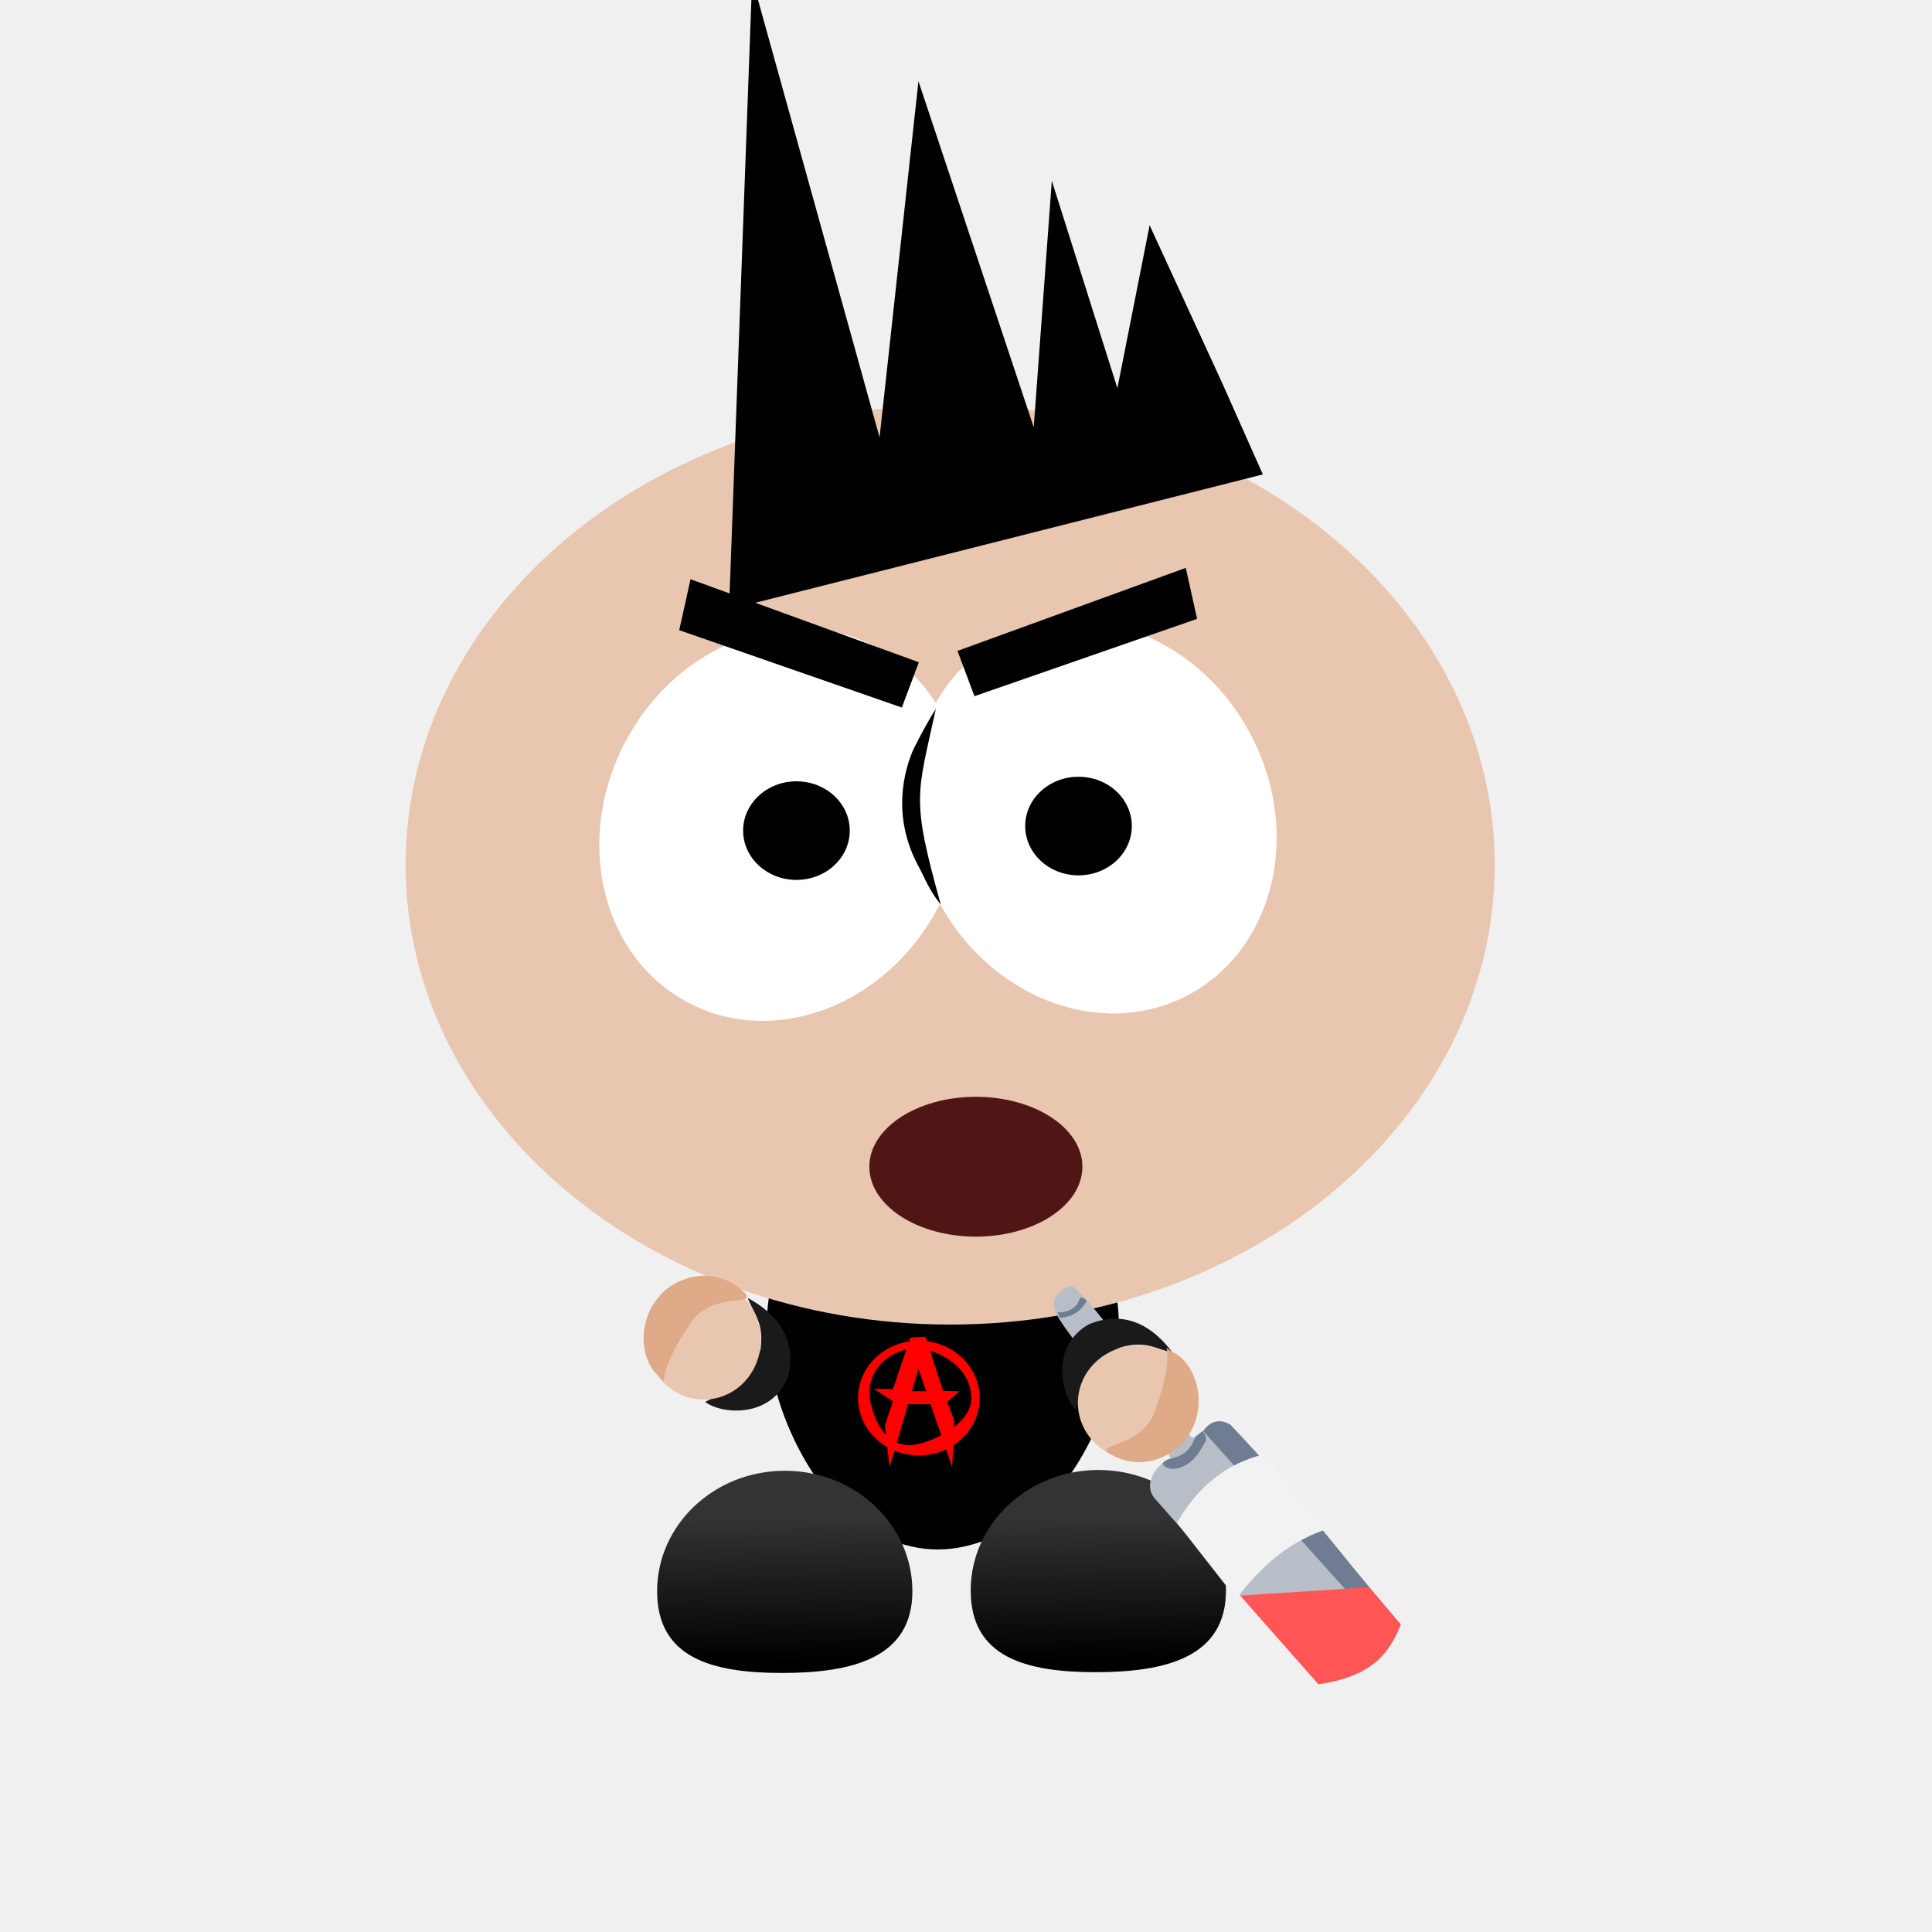
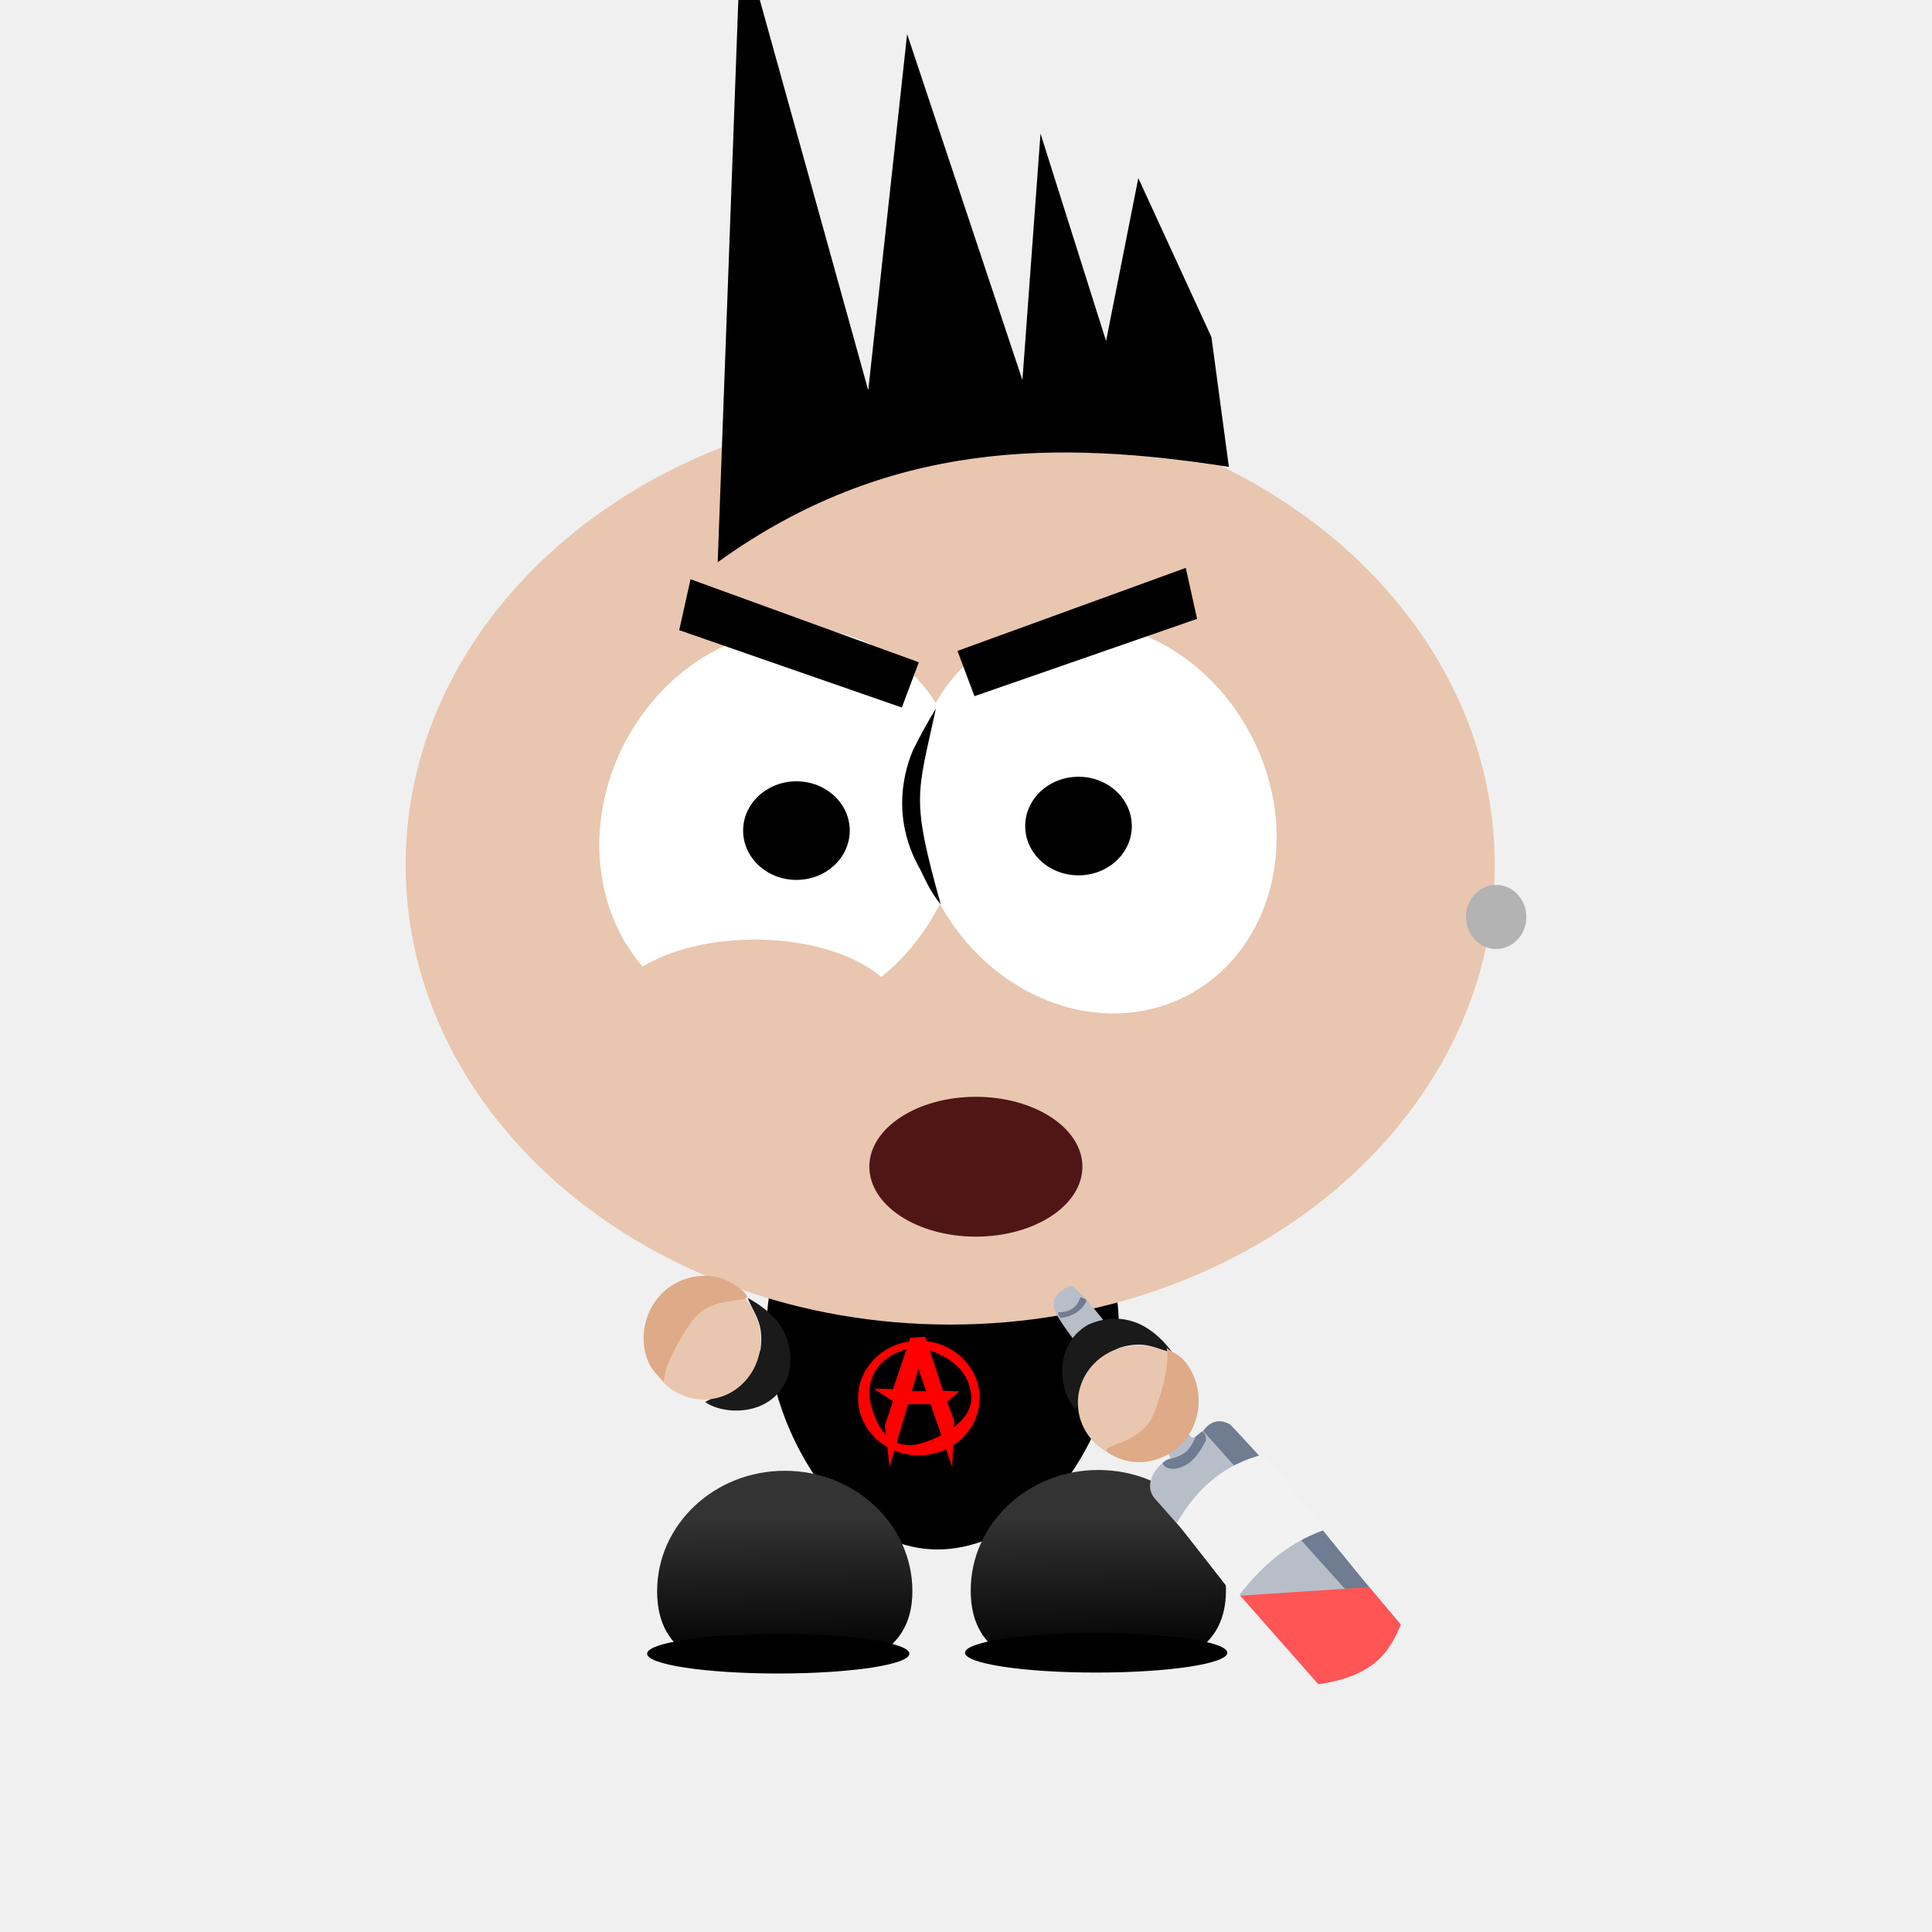
<svg xmlns="http://www.w3.org/2000/svg" xmlns:xlink="http://www.w3.org/1999/xlink" width="64" height="64" id="svg3352" version="1.1" viewBox="0 0 64 64">
  <defs id="defs3354">
    <linearGradient id="linearGradient4468">
      <stop style="stop-color:#333333;stop-opacity:1;" offset="0" id="stop4470" />
      <stop style="stop-color:#000000;stop-opacity:1" offset="1" id="stop4472" />
    </linearGradient>
    <linearGradient xlink:href="#linearGradient4468" id="linearGradient4474" x1="331.33" y1="873.565" x2="332.34" y2="930.639" gradientUnits="userSpaceOnUse" gradientTransform="matrix(0.108383,0,0,0.08343797,-9.786605,-22.60966)" />
    <linearGradient xlink:href="#linearGradient4468" id="linearGradient4474-6" x1="331.33" y1="873.565" x2="332.34" y2="930.639" gradientUnits="userSpaceOnUse" gradientTransform="matrix(0.108383,0,0,0.08343797,0.6006501,-22.63609)" />
  </defs>
  <g id="layer1">
    <path style="color:#000000;clip-rule:nonzero;display:inline;overflow:visible;visibility:visible;opacity:1;isolation:auto;mix-blend-mode:normal;color-interpolation:sRGB;color-interpolation-filters:linearRGB;solid-color:#000000;solid-opacity:1;fill:#000000;fill-opacity:1;fill-rule:evenodd;stroke:#000000;stroke-width:0.095;stroke-linecap:butt;stroke-linejoin:bevel;stroke-miterlimit:4;stroke-dasharray:none;stroke-dashoffset:0;stroke-opacity:0;color-rendering:auto;image-rendering:auto;shape-rendering:auto;text-rendering:auto;enable-background:accumulate" d="m 25.629,42.276 c 1.659,-2.477 9.404,-3.052 11.185,-0.116 0.855,2.884 -0.625,6.131 -2.202,7.708 -1.936,1.481 -4.173,2.314 -6.722,0.116 -1.826,-1.816 -3.012,-5.249 -2.26,-7.708 z" id="rect3348" />
    <path style="color:#000000;clip-rule:nonzero;display:inline;overflow:visible;visibility:visible;opacity:1;isolation:auto;mix-blend-mode:normal;color-interpolation:sRGB;color-interpolation-filters:linearRGB;solid-color:#000000;solid-opacity:1;fill:#ff0000;fill-opacity:1;fill-rule:evenodd;stroke:#331f1f;stroke-width:0.15;stroke-linecap:butt;stroke-linejoin:bevel;stroke-miterlimit:4;stroke-dasharray:none;stroke-dashoffset:0;stroke-opacity:0;color-rendering:auto;image-rendering:auto;shape-rendering:auto;text-rendering:auto;enable-background:accumulate" d="m 30.156,44.312 0.5,-0.031 0.583,1.792 0.544,0.018 -0.408,0.342 0.236,0.625 -0.068,1.542 -1.119,-3.252 -0.956,3.245 -0.156,-1.375 0.268,-0.798 -0.636,-0.418 0.637,0.015 z" id="rect3757" />
    <rect style="color:#000000;clip-rule:nonzero;display:inline;overflow:visible;visibility:visible;opacity:1;isolation:auto;mix-blend-mode:normal;color-interpolation:sRGB;color-interpolation-filters:linearRGB;solid-color:#000000;solid-opacity:1;fill:#ff0000;fill-opacity:1;fill-rule:evenodd;stroke:#331f1f;stroke-width:0.162;stroke-linecap:butt;stroke-linejoin:bevel;stroke-miterlimit:4;stroke-dasharray:none;stroke-dashoffset:0;stroke-opacity:0;color-rendering:auto;image-rendering:auto;shape-rendering:auto;text-rendering:auto;enable-background:accumulate" id="rect3760" width="1.247" height="0.43" x="29.903" y="46.085" />
    <path style="color:#000000;clip-rule:nonzero;display:inline;overflow:visible;visibility:visible;opacity:1;isolation:auto;mix-blend-mode:normal;color-interpolation:sRGB;color-interpolation-filters:linearRGB;solid-color:#000000;solid-opacity:1;fill:#ff0000;fill-opacity:1;fill-rule:evenodd;stroke:#331f1f;stroke-width:0.092;stroke-linecap:butt;stroke-linejoin:bevel;stroke-miterlimit:4;stroke-dasharray:none;stroke-dashoffset:0;stroke-opacity:0;color-rendering:auto;image-rendering:auto;shape-rendering:auto;text-rendering:auto;enable-background:accumulate" d="m 30.438,44.413 c -1.112,0 -2.014,0.85 -2.014,1.899 0,1.049 0.902,1.899 2.014,1.899 1.112,0 2.014,-0.85 2.014,-1.899 0,-1.049 -0.902,-1.899 -2.014,-1.899 z m 0.15,0.265 c 0.519,0.117 1.548,0.553 1.589,1.613 0.036,0.935 -1.502,1.582 -2.034,1.582 -0.532,0 -0.982,-0.327 -1.255,-1.205 -0.455,-1.47 0.997,-2.148 1.7,-1.989 z" id="path3762" />
  </g>
  <g id="layer7">
    <ellipse style="color:#000000;clip-rule:nonzero;display:inline;overflow:visible;visibility:visible;opacity:1;isolation:auto;mix-blend-mode:normal;color-interpolation:sRGB;color-interpolation-filters:linearRGB;solid-color:#000000;solid-opacity:1;fill:#e9c6af;fill-opacity:1;fill-rule:evenodd;stroke:#000000;stroke-width:0.168;stroke-linecap:butt;stroke-linejoin:bevel;stroke-miterlimit:4;stroke-dasharray:none;stroke-dashoffset:0;stroke-opacity:0;color-rendering:auto;image-rendering:auto;shape-rendering:auto;text-rendering:auto;enable-background:accumulate" id="path4597" cx="31.476" cy="28.649" rx="18.039" ry="15.229" />
  </g>
  <g id="layer8">
    <ellipse style="color:#000000;clip-rule:nonzero;display:inline;overflow:visible;visibility:visible;opacity:1;isolation:auto;mix-blend-mode:normal;color-interpolation:sRGB;color-interpolation-filters:linearRGB;solid-color:#000000;solid-opacity:1;fill:#ffffff;fill-opacity:1;fill-rule:evenodd;stroke:#000000;stroke-width:1.715;stroke-linecap:butt;stroke-linejoin:bevel;stroke-miterlimit:4;stroke-dasharray:none;stroke-dashoffset:0;stroke-opacity:0;color-rendering:auto;image-rendering:auto;shape-rendering:auto;text-rendering:auto;enable-background:accumulate" id="path3655" cx="35.579" cy="12.286" rx="5.863" ry="6.66" transform="matrix(0.8871552,0.4614712,-0.4614712,0.8871552,0,0)" />
    <ellipse style="color:#000000;clip-rule:nonzero;display:inline;overflow:visible;visibility:visible;opacity:1;isolation:auto;mix-blend-mode:normal;color-interpolation:sRGB;color-interpolation-filters:linearRGB;solid-color:#000000;solid-opacity:1;fill:#000000;fill-opacity:1;fill-rule:evenodd;stroke:#000000;stroke-width:1.377;stroke-linecap:butt;stroke-linejoin:bevel;stroke-miterlimit:4;stroke-dasharray:none;stroke-dashoffset:0;stroke-opacity:0;color-rendering:auto;image-rendering:auto;shape-rendering:auto;text-rendering:auto;enable-background:accumulate" id="path3676" cx="26.383" cy="27.515" rx="1.766" ry="1.633" />
  </g>
  <g id="layer9">
    <ellipse style="color:#000000;clip-rule:nonzero;display:inline;overflow:visible;visibility:visible;opacity:1;isolation:auto;mix-blend-mode:normal;color-interpolation:sRGB;color-interpolation-filters:linearRGB;solid-color:#000000;solid-opacity:1;fill:#ffffff;fill-opacity:1;fill-rule:evenodd;stroke:#000000;stroke-width:1.715;stroke-linecap:butt;stroke-linejoin:bevel;stroke-miterlimit:4;stroke-dasharray:none;stroke-dashoffset:0;stroke-opacity:0;color-rendering:auto;image-rendering:auto;shape-rendering:auto;text-rendering:auto;enable-background:accumulate" id="path3655-0" cx="-19.665" cy="40.745" rx="5.863" ry="6.66" transform="matrix(-0.8871552,0.4614712,0.4614712,0.8871552,0,0)" />
    <path style="color:#000000;clip-rule:nonzero;display:inline;overflow:visible;visibility:visible;opacity:1;isolation:auto;mix-blend-mode:normal;color-interpolation:sRGB;color-interpolation-filters:linearRGB;solid-color:#000000;solid-opacity:1;fill:#000000;fill-opacity:1;fill-rule:evenodd;stroke:#000000;stroke-width:2.18;stroke-linecap:butt;stroke-linejoin:bevel;stroke-miterlimit:4;stroke-dasharray:none;stroke-dashoffset:0;stroke-opacity:0;color-rendering:auto;image-rendering:auto;shape-rendering:auto;text-rendering:auto;enable-background:accumulate" d="m 30.25,24.839 c 0.206,-0.415 0.484,-0.941 0.751,-1.356 -0.621,2.868 -0.83,2.925 0.164,6.481 -0.29,-0.357 -0.42,-0.619 -0.688,-1.174 -1.011,-1.784 -0.472,-3.383 -0.227,-3.951 z" id="rect3673" />
  </g>
  <g id="layer6">
    <path style="color:#000000;clip-rule:nonzero;display:inline;overflow:visible;visibility:visible;opacity:1;isolation:auto;mix-blend-mode:normal;color-interpolation:sRGB;color-interpolation-filters:linearRGB;solid-color:#000000;solid-opacity:1;fill:url(#linearGradient4474-6);fill-opacity:1;fill-rule:evenodd;stroke:#000000;stroke-width:0.104;stroke-linecap:butt;stroke-linejoin:bevel;stroke-miterlimit:4;stroke-dasharray:none;stroke-dashoffset:0;stroke-opacity:0;color-rendering:auto;image-rendering:auto;shape-rendering:auto;text-rendering:auto;enable-background:accumulate" d="m 40.612,52.686 c 0,2.204 -1.98,2.707 -4.315,2.707 -2.335,0 -4.141,-0.503 -4.141,-2.707 0,-2.204 1.893,-3.991 4.228,-3.991 2.335,0 4.228,1.787 4.228,3.991 z" id="path3522-1" />
    <ellipse style="color:#000000;clip-rule:nonzero;display:inline;overflow:visible;visibility:visible;opacity:1;isolation:auto;mix-blend-mode:normal;color-interpolation:sRGB;color-interpolation-filters:linearRGB;solid-color:#000000;solid-opacity:1;fill:#000000;fill-opacity:1;fill-rule:evenodd;stroke:#000000;stroke-width:1.377;stroke-linecap:butt;stroke-linejoin:bevel;stroke-miterlimit:4;stroke-dasharray:none;stroke-dashoffset:0;stroke-opacity:0;color-rendering:auto;image-rendering:auto;shape-rendering:auto;text-rendering:auto;enable-background:accumulate" id="path3676-9" cx="35.727" cy="27.364" rx="1.766" ry="1.633" />
  </g>
  <g id="layer5">
    <path style="color:#000000;clip-rule:nonzero;display:inline;overflow:visible;visibility:visible;opacity:1;isolation:auto;mix-blend-mode:normal;color-interpolation:sRGB;color-interpolation-filters:linearRGB;solid-color:#000000;solid-opacity:1;fill:url(#linearGradient4474);fill-opacity:1;fill-rule:evenodd;stroke:#000000;stroke-width:0.104;stroke-linecap:butt;stroke-linejoin:bevel;stroke-miterlimit:4;stroke-dasharray:none;stroke-dashoffset:0;stroke-opacity:0;color-rendering:auto;image-rendering:auto;shape-rendering:auto;text-rendering:auto;enable-background:accumulate" d="m 30.224,52.712 c 0,2.204 -1.98,2.707 -4.315,2.707 -2.335,0 -4.141,-0.503 -4.141,-2.707 0,-2.204 1.893,-3.991 4.228,-3.991 2.335,0 4.228,1.787 4.228,3.991 z" id="path3522" />
+     <ellipse style="color:#000000;clip-rule:nonzero;display:inline;overflow:visible;visibility:visible;opacity:1;isolation:auto;mix-blend-mode:normal;color-interpolation:sRGB;color-interpolation-filters:linearRGB;solid-color:#000000;solid-opacity:1;fill:#000000;fill-opacity:1;fill-rule:evenodd;stroke:#331f1f;stroke-width:0.15;stroke-linecap:butt;stroke-linejoin:bevel;stroke-miterlimit:4;stroke-dasharray:none;stroke-dashoffset:0;stroke-opacity:0;color-rendering:auto;image-rendering:auto;shape-rendering:auto;text-rendering:auto;enable-background:accumulate" id="path3383" cx="25.781" cy="54.781" rx="4.344" ry="0.656" />
+     <ellipse style="color:#000000;clip-rule:nonzero;display:inline;overflow:visible;visibility:visible;opacity:1;isolation:auto;mix-blend-mode:normal;color-interpolation:sRGB;color-interpolation-filters:linearRGB;solid-color:#000000;solid-opacity:1;fill:#000000;fill-opacity:1;fill-rule:evenodd;stroke:#331f1f;stroke-width:0.15;stroke-linecap:butt;stroke-linejoin:bevel;stroke-miterlimit:4;stroke-dasharray:none;stroke-dashoffset:0;stroke-opacity:0;color-rendering:auto;image-rendering:auto;shape-rendering:auto;text-rendering:auto;enable-background:accumulate" id="path3383-9" cx="36.312" cy="54.75" rx="4.344" ry="0.656" />
  </g>
-   <g id="layer2">
+   <g id="layer2" style="display:inline">
    <path style="color:#000000;clip-rule:nonzero;display:inline;overflow:visible;visibility:visible;opacity:1;isolation:auto;mix-blend-mode:normal;color-interpolation:sRGB;color-interpolation-filters:linearRGB;solid-color:#000000;solid-opacity:1;fill:#1a1a1a;fill-opacity:1;fill-rule:evenodd;stroke:#000000;stroke-width:0.076;stroke-linecap:butt;stroke-linejoin:bevel;stroke-miterlimit:4;stroke-dasharray:none;stroke-dashoffset:0;stroke-opacity:0;color-rendering:auto;image-rendering:auto;shape-rendering:auto;text-rendering:auto;enable-background:accumulate" d="m 24.769,42.997 c 1.634,0.876 1.474,2.106 1.324,2.635 -0.54,1.345 -2.177,1.233 -2.732,0.808 0.418,-0.209 1.57,-0.834 1.835,-1.753 0.107,-0.875 -0.196,-1.11 -0.428,-1.69 z" id="rect3351" />
    <ellipse style="color:#000000;clip-rule:nonzero;display:inline;overflow:visible;visibility:visible;opacity:1;isolation:auto;mix-blend-mode:normal;color-interpolation:sRGB;color-interpolation-filters:linearRGB;solid-color:#000000;solid-opacity:1;fill:#e9c6af;fill-opacity:1;fill-rule:evenodd;stroke:#000000;stroke-width:0.06;stroke-linecap:butt;stroke-linejoin:bevel;stroke-miterlimit:4;stroke-dasharray:none;stroke-dashoffset:0;stroke-opacity:0;color-rendering:auto;image-rendering:auto;shape-rendering:auto;text-rendering:auto;enable-background:accumulate" id="path3370-3-8" cx="47.231" cy="-16.738" rx="1.996" ry="1.907" transform="matrix(0.1423683,0.9898138,-0.9898138,0.1423683,0,0)" />
  </g>
  <g id="layer10">
    <ellipse style="color:#000000;clip-rule:nonzero;display:inline;overflow:visible;visibility:visible;opacity:1;isolation:auto;mix-blend-mode:normal;color-interpolation:sRGB;color-interpolation-filters:linearRGB;solid-color:#000000;solid-opacity:1;fill:#501616;fill-opacity:1;fill-rule:evenodd;stroke:#331f1f;stroke-width:0.374;stroke-linecap:butt;stroke-linejoin:bevel;stroke-miterlimit:4;stroke-dasharray:none;stroke-dashoffset:0;stroke-opacity:0;color-rendering:auto;image-rendering:auto;shape-rendering:auto;text-rendering:auto;enable-background:accumulate" id="path3508" cx="32.327" cy="38.649" rx="3.529" ry="2.316" />
  </g>
  <g id="layer11">
    <path style="color:#000000;clip-rule:nonzero;display:inline;overflow:visible;visibility:visible;opacity:1;isolation:auto;mix-blend-mode:normal;color-interpolation:sRGB;color-interpolation-filters:linearRGB;solid-color:#000000;solid-opacity:1;fill:#b7bec8;fill-opacity:1;fill-rule:evenodd;stroke:#331f1f;stroke-width:0.1;stroke-linecap:butt;stroke-linejoin:bevel;stroke-miterlimit:4;stroke-dasharray:none;stroke-dashoffset:0;stroke-opacity:0;color-rendering:auto;image-rendering:auto;shape-rendering:auto;text-rendering:auto;enable-background:accumulate" d="m 38.264,49.652 c -0.425,-0.483 0.038,-1.125 0.48,-1.337 0.275,-0.132 -3.762,-4.234 -3.835,-5.038 -0.046,-0.507 0.573,-0.687 0.573,-0.687 0.625,0.272 3.863,4.979 3.988,5.02 0.316,0.104 0.71,-1.045 1.447,-0.243 l 5.426,6.449 c -0.671,1.621 -1.748,1.793 -2.669,1.963 z" id="rect3511" />
    <path style="color:#000000;clip-rule:nonzero;display:inline;overflow:visible;visibility:visible;opacity:1;isolation:auto;mix-blend-mode:normal;color-interpolation:sRGB;color-interpolation-filters:linearRGB;solid-color:#000000;solid-opacity:1;fill:#6f7c91;fill-opacity:1;fill-rule:evenodd;stroke:#331f1f;stroke-width:0.1;stroke-linecap:butt;stroke-linejoin:bevel;stroke-miterlimit:4;stroke-dasharray:none;stroke-dashoffset:0;stroke-opacity:0;color-rendering:auto;image-rendering:auto;shape-rendering:auto;text-rendering:auto;enable-background:accumulate" d="m 39.862,47.412 c 0,0 0.288,-0.552 0.887,-0.227 2.549,2.695 3.269,3.852 5.647,6.622 l -0.31,0.534 z" id="rect3514" />
    <path style="color:#000000;clip-rule:nonzero;display:inline;overflow:visible;visibility:visible;opacity:1;isolation:auto;mix-blend-mode:normal;color-interpolation:sRGB;color-interpolation-filters:linearRGB;solid-color:#000000;solid-opacity:1;fill:#6f7c91;fill-opacity:1;fill-rule:evenodd;stroke:#331f1f;stroke-width:0.1;stroke-linecap:butt;stroke-linejoin:bevel;stroke-miterlimit:4;stroke-dasharray:none;stroke-dashoffset:0;stroke-opacity:0;color-rendering:auto;image-rendering:auto;shape-rendering:auto;text-rendering:auto;enable-background:accumulate" d="m 38.711,48.34 c 0.596,-0.133 0.72,-0.352 0.901,-0.756 l 0.211,-0.167 c 0.106,0.062 0.146,0.191 0.12,0.315 -0.222,0.401 -0.45,0.809 -0.984,0.918 -0.104,0.019 -0.371,0.021 -0.45,-0.182 0.058,-0.05 0.115,-0.1 0.202,-0.129 z" id="rect3517" />
    <path style="color:#000000;clip-rule:nonzero;display:inline;overflow:visible;visibility:visible;opacity:1;isolation:auto;mix-blend-mode:normal;color-interpolation:sRGB;color-interpolation-filters:linearRGB;solid-color:#000000;solid-opacity:1;fill:#6f7c91;fill-opacity:1;fill-rule:evenodd;stroke:#331f1f;stroke-width:0.128;stroke-linecap:butt;stroke-linejoin:bevel;stroke-miterlimit:4;stroke-dasharray:none;stroke-dashoffset:0;stroke-opacity:0;color-rendering:auto;image-rendering:auto;shape-rendering:auto;text-rendering:auto;enable-background:accumulate" d="m 35.045,43.476 c 0.348,-0.005 0.621,-0.129 0.739,-0.495 0.081,0.008 0.17,0.032 0.215,0.11 -0.176,0.341 -0.465,0.519 -0.863,0.567 -0.076,-0.063 -0.081,-0.122 -0.091,-0.182 z" id="rect3520" />
    <path style="color:#000000;clip-rule:nonzero;display:inline;overflow:visible;visibility:visible;opacity:1;isolation:auto;mix-blend-mode:normal;color-interpolation:sRGB;color-interpolation-filters:linearRGB;solid-color:#000000;solid-opacity:1;fill:#f2f2f2;fill-opacity:1;fill-rule:evenodd;stroke:#331f1f;stroke-width:0.1;stroke-linecap:butt;stroke-linejoin:bevel;stroke-miterlimit:4;stroke-dasharray:none;stroke-dashoffset:0;stroke-opacity:0;color-rendering:auto;image-rendering:auto;shape-rendering:auto;text-rendering:auto;enable-background:accumulate" d="m 43.866,50.683 c -1.271,0.449 -2.161,1.291 -2.911,2.278 l -1.968,-2.515 c 0.655,-1.133 1.57,-1.958 2.911,-2.278 z" id="rect3523" />
    <path style="color:#000000;clip-rule:nonzero;display:inline;overflow:visible;visibility:visible;opacity:1;isolation:auto;mix-blend-mode:normal;color-interpolation:sRGB;color-interpolation-filters:linearRGB;solid-color:#000000;solid-opacity:1;fill:#ff5555;fill-opacity:1;fill-rule:evenodd;stroke:#331f1f;stroke-width:0.15;stroke-linecap:butt;stroke-linejoin:bevel;stroke-miterlimit:4;stroke-dasharray:none;stroke-dashoffset:0;stroke-opacity:0;color-rendering:auto;image-rendering:auto;shape-rendering:auto;text-rendering:auto;enable-background:accumulate" d="m 41.084,52.858 4.274,-0.28 1.045,1.243 c -0.374,0.891 -0.874,1.7 -2.73,1.973 z" id="rect3638" />
  </g>
  <g id="layer13">
+     <g id="layer3" style="display:inline">
+       <path style="color:#000000;clip-rule:nonzero;display:inline;overflow:visible;visibility:visible;opacity:1;isolation:auto;mix-blend-mode:normal;color-interpolation:sRGB;color-interpolation-filters:linearRGB;solid-color:#000000;solid-opacity:1;fill:#1a1a1a;fill-opacity:1;fill-rule:evenodd;stroke:#000000;stroke-width:0.076;stroke-linecap:butt;stroke-linejoin:bevel;stroke-miterlimit:4;stroke-dasharray:none;stroke-dashoffset:0;stroke-opacity:0;color-rendering:auto;image-rendering:auto;shape-rendering:auto;text-rendering:auto;enable-background:accumulate" d="m 38.847,44.816 c -1.099,-1.493 -2.294,-1.159 -2.797,-0.936 -1.254,0.725 -0.911,2.33 -0.411,2.819 0.147,-0.444 0.602,-1.673 1.474,-2.066 0.85,-0.231 1.127,0.036 1.733,0.183 z" id="rect3351-6" />
+       <ellipse style="color:#000000;clip-rule:nonzero;display:inline;overflow:visible;visibility:visible;opacity:1;isolation:auto;mix-blend-mode:normal;color-interpolation:sRGB;color-interpolation-filters:linearRGB;solid-color:#000000;solid-opacity:1;fill:#e9c6af;fill-opacity:1;fill-rule:evenodd;stroke:#000000;stroke-width:0.06;stroke-linecap:butt;stroke-linejoin:bevel;stroke-miterlimit:4;stroke-dasharray:none;stroke-dashoffset:0;stroke-opacity:0;color-rendering:auto;image-rendering:auto;shape-rendering:auto;text-rendering:auto;enable-background:accumulate" id="path3370-3-8-4" cx="-37.702" cy="46.473" rx="1.996" ry="1.907" transform="scale(-1,1)" />
+     </g>
    <path style="color:#000000;clip-rule:nonzero;display:inline;overflow:visible;visibility:visible;opacity:1;isolation:auto;mix-blend-mode:normal;color-interpolation:sRGB;color-interpolation-filters:linearRGB;solid-color:#000000;solid-opacity:1;fill:#000000;fill-opacity:1;fill-rule:evenodd;stroke:#331f1f;stroke-width:0.15;stroke-linecap:butt;stroke-linejoin:bevel;stroke-miterlimit:4;stroke-dasharray:none;stroke-dashoffset:0;stroke-opacity:0;color-rendering:auto;image-rendering:auto;shape-rendering:auto;text-rendering:auto;enable-background:accumulate" d="m 22.875,19.188 7.562,2.75 -0.562,1.5 L 22.5,20.875 Z" id="rect3667" />
    <path style="color:#000000;clip-rule:nonzero;display:inline;overflow:visible;visibility:visible;opacity:1;isolation:auto;mix-blend-mode:normal;color-interpolation:sRGB;color-interpolation-filters:linearRGB;solid-color:#000000;solid-opacity:1;fill:#000000;fill-opacity:1;fill-rule:evenodd;stroke:#331f1f;stroke-width:0.15;stroke-linecap:butt;stroke-linejoin:bevel;stroke-miterlimit:4;stroke-dasharray:none;stroke-dashoffset:0;stroke-opacity:0;color-rendering:auto;image-rendering:auto;shape-rendering:auto;text-rendering:auto;enable-background:accumulate" d="m 39.28,18.812 -7.562,2.75 0.562,1.5 7.375,-2.562 z" id="rect3667-7" />
  </g>
-   <g id="layer3">
-     <path style="color:#000000;clip-rule:nonzero;display:inline;overflow:visible;visibility:visible;opacity:1;isolation:auto;mix-blend-mode:normal;color-interpolation:sRGB;color-interpolation-filters:linearRGB;solid-color:#000000;solid-opacity:1;fill:#1a1a1a;fill-opacity:1;fill-rule:evenodd;stroke:#000000;stroke-width:0.076;stroke-linecap:butt;stroke-linejoin:bevel;stroke-miterlimit:4;stroke-dasharray:none;stroke-dashoffset:0;stroke-opacity:0;color-rendering:auto;image-rendering:auto;shape-rendering:auto;text-rendering:auto;enable-background:accumulate" d="m 38.847,44.816 c -1.099,-1.493 -2.294,-1.159 -2.797,-0.936 -1.254,0.725 -0.911,2.33 -0.411,2.819 0.147,-0.444 0.602,-1.673 1.474,-2.066 0.85,-0.231 1.127,0.036 1.733,0.183 z" id="rect3351-6" />
-     <ellipse style="color:#000000;clip-rule:nonzero;display:inline;overflow:visible;visibility:visible;opacity:1;isolation:auto;mix-blend-mode:normal;color-interpolation:sRGB;color-interpolation-filters:linearRGB;solid-color:#000000;solid-opacity:1;fill:#e9c6af;fill-opacity:1;fill-rule:evenodd;stroke:#000000;stroke-width:0.06;stroke-linecap:butt;stroke-linejoin:bevel;stroke-miterlimit:4;stroke-dasharray:none;stroke-dashoffset:0;stroke-opacity:0;color-rendering:auto;image-rendering:auto;shape-rendering:auto;text-rendering:auto;enable-background:accumulate" id="path3370-3-8-4" cx="-37.702" cy="46.473" rx="1.996" ry="1.907" transform="scale(-1,1)" />
-   </g>
-   <g id="layer12">
+   <g id="layer12" style="display:inline">
    <path style="color:#000000;clip-rule:nonzero;display:inline;overflow:visible;visibility:visible;opacity:1;isolation:auto;mix-blend-mode:normal;color-interpolation:sRGB;color-interpolation-filters:linearRGB;solid-color:#000000;solid-opacity:1;fill:#deaa87;fill-opacity:1;fill-rule:evenodd;stroke:#000000;stroke-width:1.691;stroke-linecap:butt;stroke-linejoin:bevel;stroke-miterlimit:4;stroke-dasharray:none;stroke-dashoffset:0;stroke-opacity:0;color-rendering:auto;image-rendering:auto;shape-rendering:auto;text-rendering:auto;enable-background:accumulate" d="m 21.774,45.538 c -0.532,-0.469 -0.726,-1.788 0.15,-2.69 0.61,-0.628 1.843,-0.899 2.72,-0.046 0.508,0.494 -1.036,-0.044 -1.745,0.994 -1.421,2.08 -0.59,2.213 -1.125,1.742 z" id="path3802" />
    <path style="color:#000000;clip-rule:nonzero;display:inline;overflow:visible;visibility:visible;opacity:1;isolation:auto;mix-blend-mode:normal;color-interpolation:sRGB;color-interpolation-filters:linearRGB;solid-color:#000000;solid-opacity:1;fill:#deaa87;fill-opacity:1;fill-rule:evenodd;stroke:#000000;stroke-width:1.691;stroke-linecap:butt;stroke-linejoin:bevel;stroke-miterlimit:4;stroke-dasharray:none;stroke-dashoffset:0;stroke-opacity:0;color-rendering:auto;image-rendering:auto;shape-rendering:auto;text-rendering:auto;enable-background:accumulate" d="m 38.91,44.823 c 0.63,0.325 1.139,1.557 0.508,2.646 -0.439,0.757 -1.569,1.32 -2.627,0.706 -0.613,-0.356 1.016,-0.21 1.451,-1.388 0.873,-2.363 0.035,-2.29 0.668,-1.963 z" id="path3802-5" />
  </g>
  <g id="layer4">
-     <path style="color:#000000;clip-rule:nonzero;display:inline;overflow:visible;visibility:visible;opacity:1;isolation:auto;mix-blend-mode:normal;color-interpolation:sRGB;color-interpolation-filters:linearRGB;solid-color:#000000;solid-opacity:1;fill:#000000;fill-opacity:1;fill-rule:evenodd;stroke:#331f1f;stroke-width:0.199;stroke-linecap:butt;stroke-linejoin:bevel;stroke-miterlimit:4;stroke-dasharray:none;stroke-dashoffset:0;stroke-opacity:0;color-rendering:auto;image-rendering:auto;shape-rendering:auto;text-rendering:auto;enable-background:accumulate" d="m 24.916,-0.703 4.221,15.195 1.288,-11.801 3.819,11.463 0.599,-8.166 2.172,6.871 1.068,-5.396 2.423,5.268 1.327,2.985 -17.683,4.471 z" id="rect3471" />
+     <path style="color:#000000;clip-rule:nonzero;display:inline;overflow:visible;visibility:visible;opacity:1;isolation:auto;mix-blend-mode:normal;color-interpolation:sRGB;color-interpolation-filters:linearRGB;solid-color:#000000;solid-opacity:1;fill:#000000;fill-opacity:1;fill-rule:evenodd;stroke:#331f1f;stroke-width:0.199;stroke-linecap:butt;stroke-linejoin:bevel;stroke-miterlimit:4;stroke-dasharray:none;stroke-dashoffset:0;stroke-opacity:0;color-rendering:auto;image-rendering:auto;shape-rendering:auto;text-rendering:auto;enable-background:accumulate" d="m 24.541,-2.266 4.221,15.195 1.288,-11.801 3.819,11.463 0.599,-8.166 2.172,6.871 1.068,-5.396 2.423,5.268 0.577,4.298 c -5.644,-0.879 -11.289,-0.912 -16.933,3.158 z" id="rect3471" />
+     <ellipse style="color:#000000;clip-rule:nonzero;display:inline;overflow:visible;visibility:visible;opacity:1;isolation:auto;mix-blend-mode:normal;color-interpolation:sRGB;color-interpolation-filters:linearRGB;solid-color:#000000;solid-opacity:1;fill:#e9c6af;fill-opacity:1;fill-rule:evenodd;stroke:#331f1f;stroke-width:0.15;stroke-linecap:butt;stroke-linejoin:bevel;stroke-miterlimit:4;stroke-dasharray:none;stroke-dashoffset:0;stroke-opacity:0;color-rendering:auto;image-rendering:auto;shape-rendering:auto;text-rendering:auto;enable-background:accumulate" id="path3379" cx="25" cy="33.75" rx="4.938" ry="2.625" />
+     <ellipse style="color:#000000;clip-rule:nonzero;display:inline;overflow:visible;visibility:visible;opacity:1;isolation:auto;mix-blend-mode:normal;color-interpolation:sRGB;color-interpolation-filters:linearRGB;solid-color:#000000;solid-opacity:1;fill:#b3b3b3;fill-opacity:1;fill-rule:evenodd;stroke:#331f1f;stroke-width:0.15;stroke-linecap:butt;stroke-linejoin:bevel;stroke-miterlimit:4;stroke-dasharray:none;stroke-dashoffset:0;stroke-opacity:0;color-rendering:auto;image-rendering:auto;shape-rendering:auto;text-rendering:auto;enable-background:accumulate" id="path3381" cx="49.562" cy="30.375" rx="1" ry="1.062" />
  </g>
</svg>
